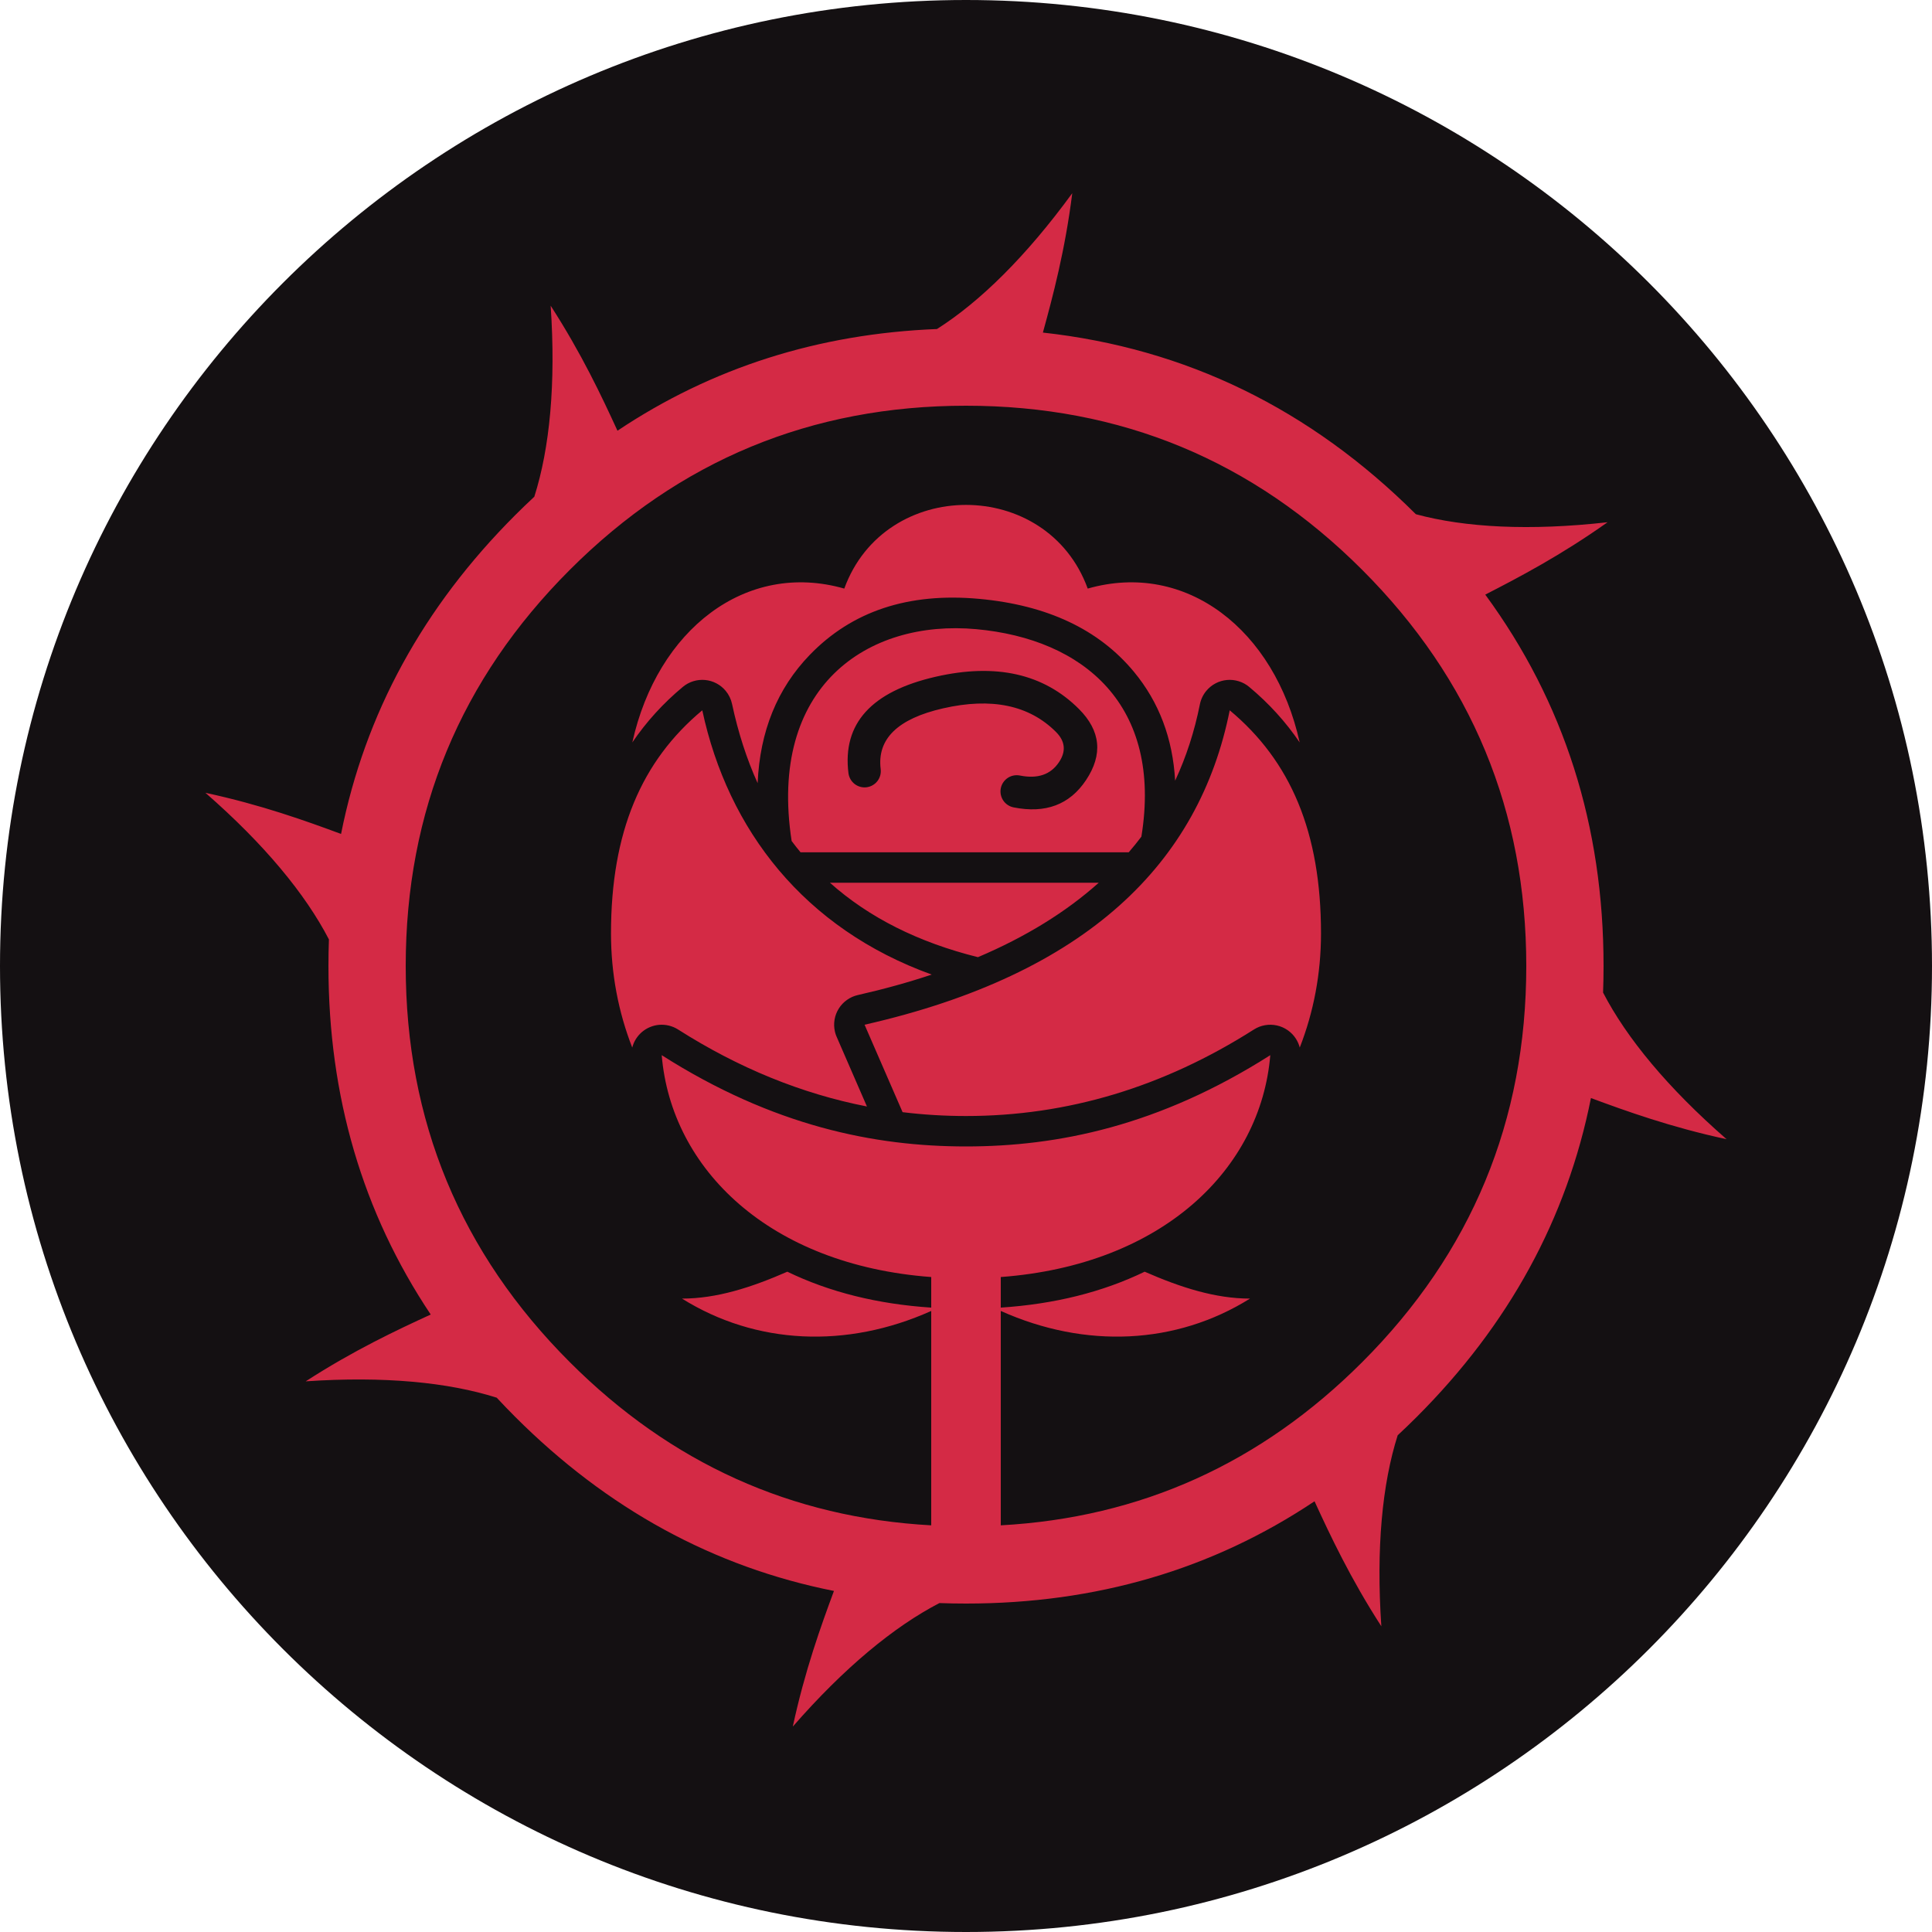
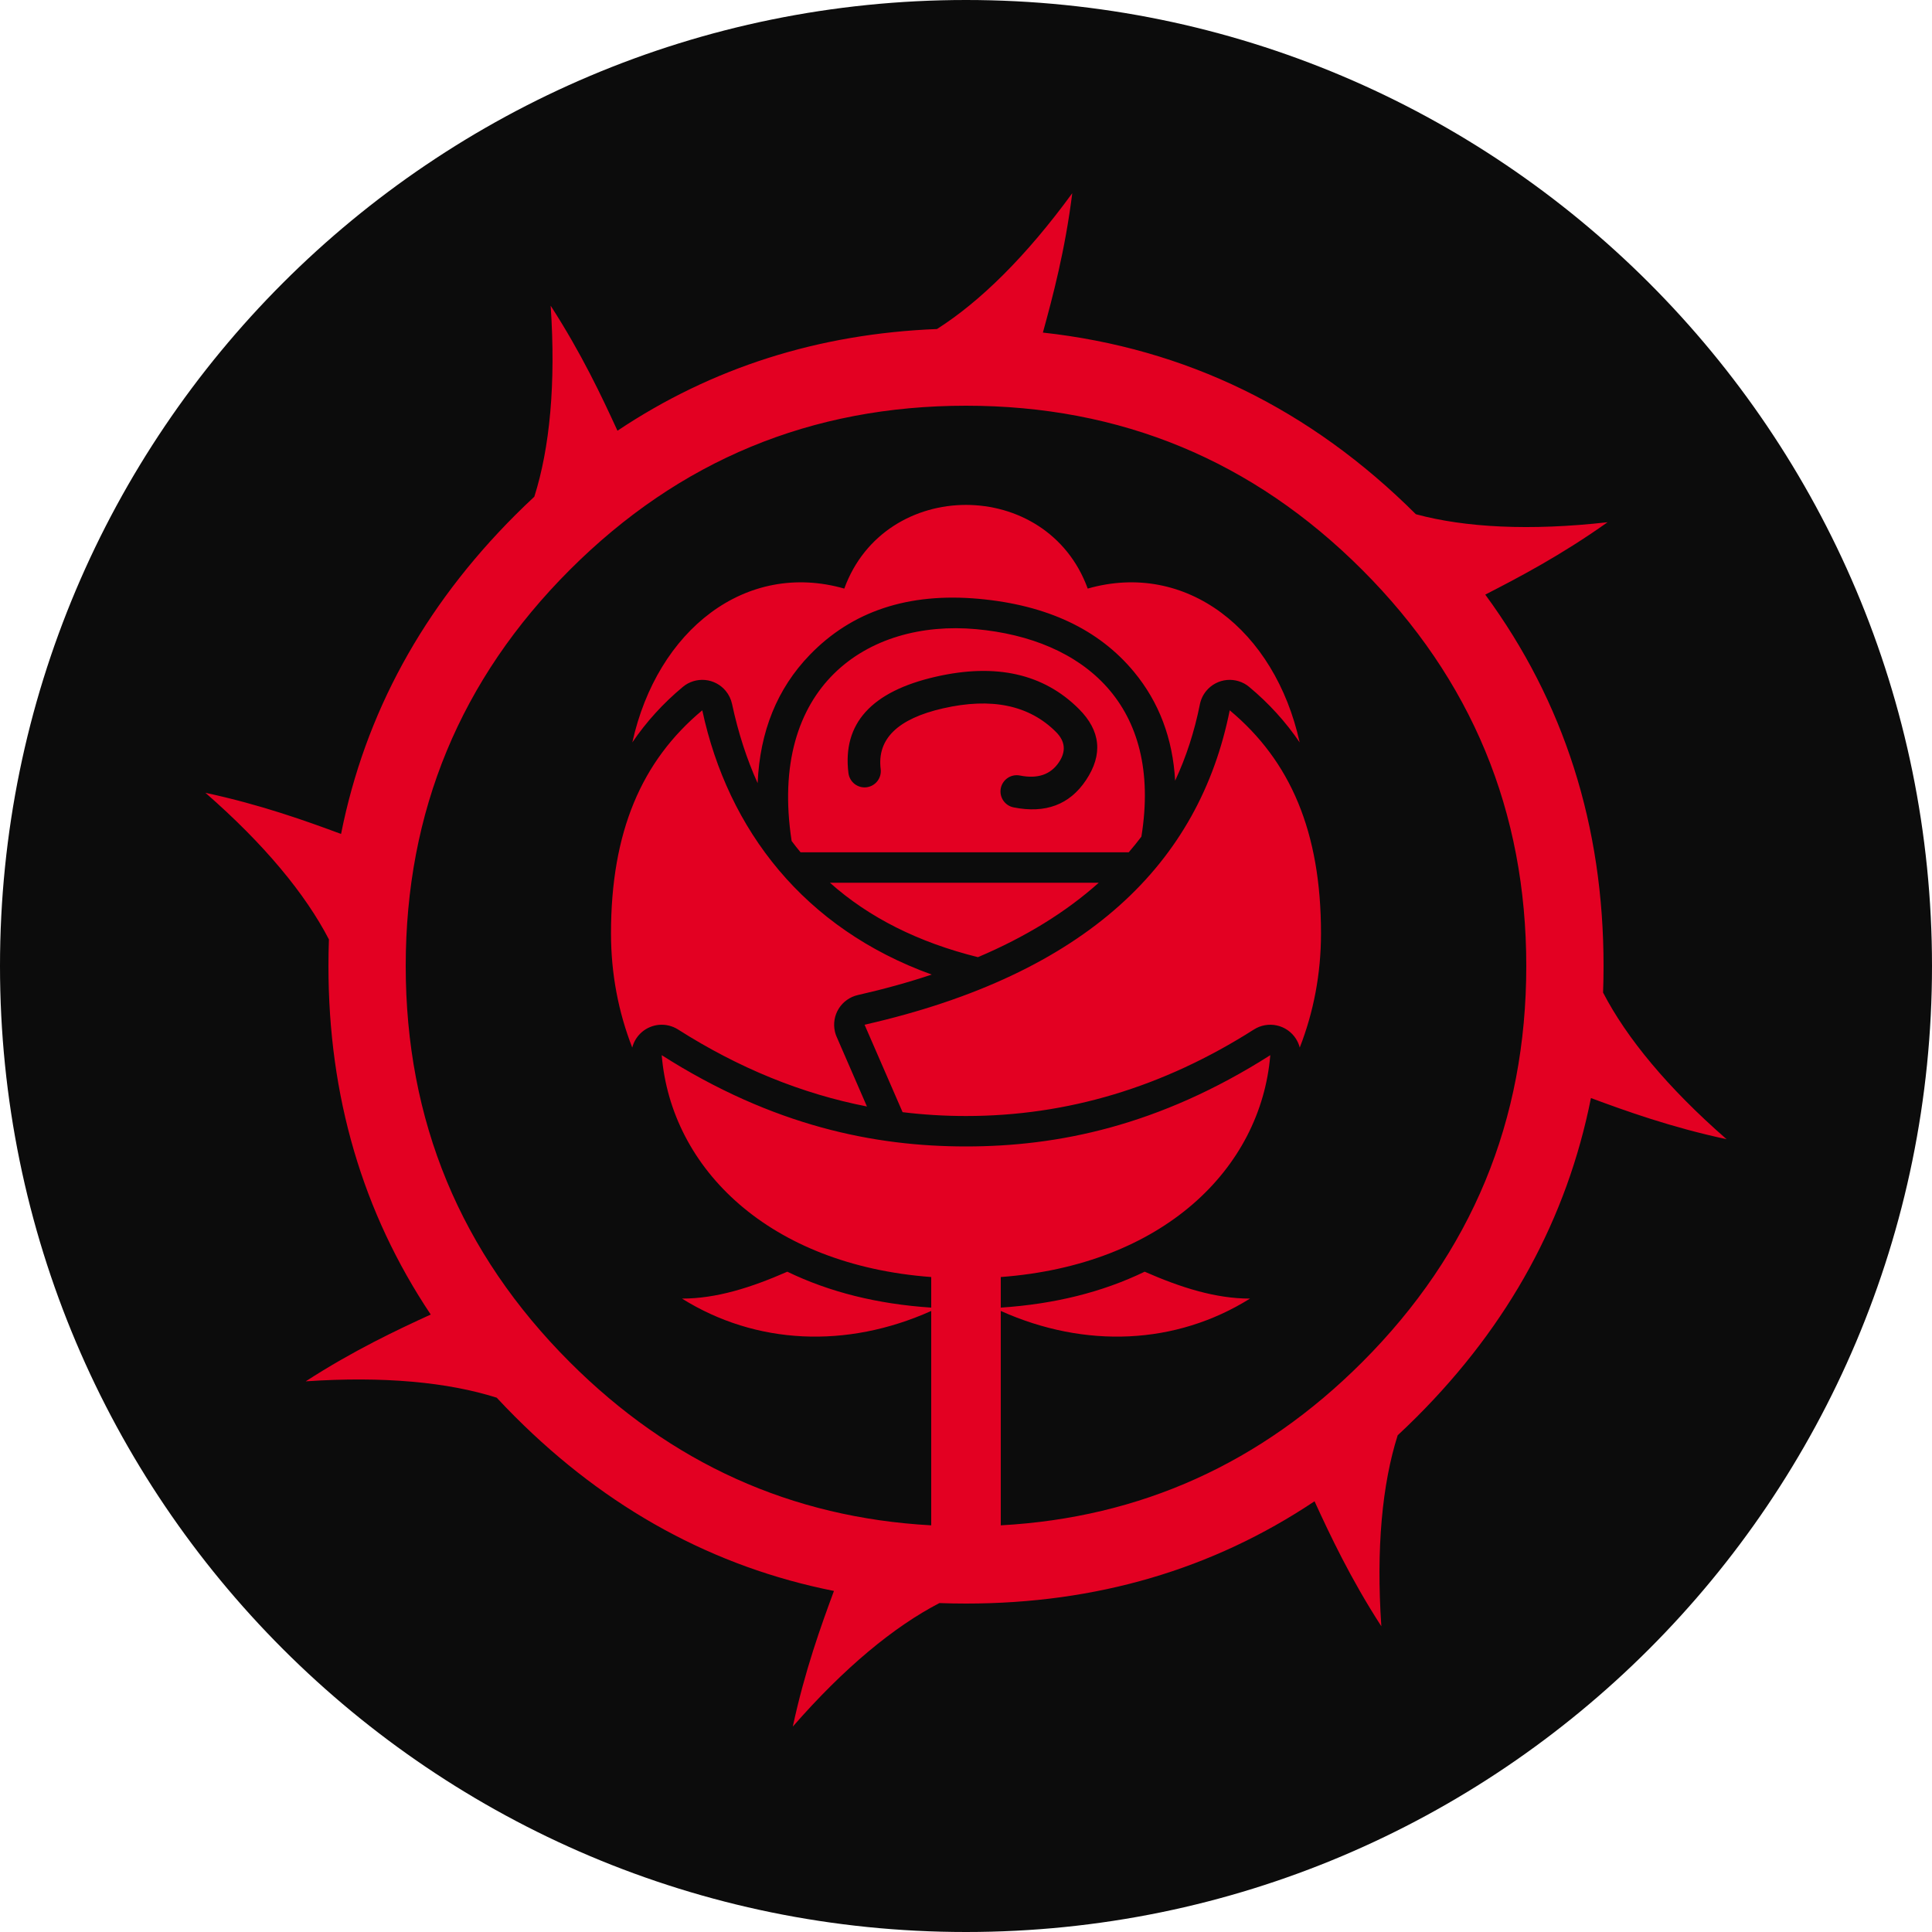
<svg xmlns="http://www.w3.org/2000/svg" width="1024" height="1024" viewBox="0 0 100 100">
-   <path fill="#141012" d="M50 0A50 50 0 1 1 50 100A50 50 0 1 1 50 0Z" />
-   <path fill="#D42A45" fill-rule="evenodd" d="M53.98 17.214Q65.074 18.435 73.285 26.616C75.833 27.306 79.176 27.484 83.207 27.031C80.792 28.746 78.592 29.897 76.877 30.777Q83 39.12 83 50Q83 50.693 82.975 51.376C84.189 53.72 86.315 56.302 89.368 58.965C86.482 58.345 84.153 57.504 82.347 56.835Q80.488 66.181 73.335 73.335Q72.844 73.825 72.344 74.29C71.545 76.805 71.223 80.135 71.498 84.177C69.895 81.697 68.843 79.456 68.04 77.706Q60.116 83 50 83Q49.307 83 48.624 82.975C46.28 84.189 43.698 86.315 41.035 89.368C41.655 86.482 42.496 84.153 43.165 82.347Q33.819 80.488 26.665 73.335Q26.175 72.844 25.71 72.344C23.195 71.545 19.865 71.223 15.823 71.498C18.303 69.895 20.544 68.843 22.294 68.04Q17 60.116 17 50Q17 49.307 17.025 48.624C15.811 46.28 13.685 43.698 10.632 41.035C13.518 41.655 15.847 42.496 17.653 43.165Q19.512 33.819 26.665 26.665Q27.156 26.175 27.656 25.71C28.455 23.195 28.777 19.865 28.502 15.823C30.105 18.303 31.157 20.544 31.96 22.294Q39.291 17.396 48.498 17.03C50.726 15.616 53.113 13.273 55.5 10C55.132 12.948 54.492 15.353 53.98 17.214ZM79 50Q79 37.988 70.506 29.494Q62.012 21 50 21Q37.988 21 29.494 29.494Q21 37.988 21 50Q21 62.012 29.494 70.506Q37.344 78.356 48.2 78.951L48.2 67.854C43.822 69.819 39.126 69.606 35.3 67.215C37.09 67.215 38.88 66.643 40.752 65.823Q44.024 67.406 48.2 67.682L48.2 66.099C39.82 65.476 34.741 60.505 34.25 54.615C40.025 58.29 45.275 59.34 50 59.34C54.725 59.34 59.975 58.29 65.75 54.615C65.259 60.504 60.18 65.476 51.8 66.099L51.8 67.682Q55.976 67.406 59.248 65.823C61.12 66.643 62.91 67.215 64.7 67.215C60.874 69.606 56.178 69.819 51.8 67.854L51.8 78.951Q62.656 78.356 70.506 70.506Q79 62.012 79 50ZM32.729 38.428C34.019 32.596 38.607 29.01 43.7 30.465C45.8 24.69 54.2 24.69 56.3 30.465C61.393 29.01 65.981 32.596 67.271 38.428Q66.185 36.827 64.658 35.555Q64.418 35.354 64.118 35.261Q63.819 35.168 63.507 35.196Q63.195 35.225 62.918 35.37Q62.641 35.516 62.44 35.757Q62.377 35.832 62.324 35.915Q62.271 35.997 62.229 36.086Q62.187 36.174 62.156 36.267Q62.125 36.36 62.106 36.456Q61.684 38.566 60.825 40.408Q60.64 37.127 58.695 34.776Q55.965 31.478 50.668 30.996Q45.194 30.499 41.911 33.899Q39.389 36.511 39.215 40.536Q38.367 38.663 37.89 36.435Q37.87 36.342 37.839 36.252Q37.808 36.162 37.766 36.076Q37.724 35.99 37.673 35.91Q37.621 35.83 37.56 35.757Q37.359 35.516 37.082 35.37Q36.805 35.225 36.493 35.196Q36.181 35.168 35.881 35.261Q35.582 35.354 35.342 35.555Q33.815 36.827 32.729 38.428ZM58.423 44.115L41.436 44.115Q41.199 43.829 40.975 43.53C39.747 35.545 44.886 32.052 50.525 32.565C56.084 33.07 60.184 36.495 59.078 43.306Q58.764 43.719 58.423 44.115ZM43.916 40.019Q43.435 36.17 48.435 35.027Q53.107 33.959 55.844 36.696Q57.538 38.39 56.211 40.381Q54.942 42.285 52.46 41.789Q52.379 41.772 52.303 41.741Q52.226 41.709 52.158 41.663Q52.089 41.617 52.03 41.558Q51.972 41.5 51.926 41.431Q51.88 41.362 51.849 41.286Q51.817 41.209 51.801 41.128Q51.785 41.047 51.785 40.964Q51.785 40.881 51.801 40.8Q51.834 40.636 51.927 40.498Q52.02 40.359 52.159 40.266Q52.298 40.173 52.462 40.141Q52.626 40.109 52.79 40.141Q54.168 40.417 54.814 39.449Q55.377 38.605 54.656 37.884Q52.576 35.804 48.809 36.665Q45.291 37.469 45.584 39.811Q45.594 39.893 45.588 39.975Q45.582 40.058 45.56 40.138Q45.538 40.217 45.501 40.291Q45.464 40.365 45.413 40.431Q45.362 40.496 45.3 40.55Q45.237 40.604 45.165 40.645Q45.093 40.686 45.015 40.712Q44.936 40.738 44.854 40.749Q44.772 40.759 44.69 40.753Q44.607 40.747 44.527 40.725Q44.448 40.703 44.374 40.666Q44.3 40.629 44.234 40.578Q44.169 40.527 44.115 40.465Q44.061 40.402 44.02 40.33Q43.979 40.258 43.953 40.18Q43.927 40.101 43.916 40.019ZM48.226 50.444C41.64 48.068 37.682 42.979 36.35 36.765C33.2 39.39 31.625 43.065 31.625 48.315C31.625 50.406 32.011 52.394 32.725 54.222Q32.786 53.985 32.916 53.777Q33.047 53.57 33.234 53.411Q33.422 53.253 33.648 53.16Q33.875 53.066 34.119 53.045Q34.247 53.035 34.375 53.045Q34.503 53.055 34.627 53.086Q34.752 53.117 34.87 53.167Q34.987 53.217 35.096 53.286Q39.799 56.279 44.873 57.272L43.306 53.668Q43.291 53.634 43.278 53.6Q43.265 53.566 43.253 53.531Q43.242 53.496 43.232 53.46Q43.222 53.425 43.214 53.389Q43.145 53.084 43.197 52.775Q43.25 52.466 43.417 52.201Q43.584 51.936 43.84 51.755Q44.095 51.574 44.401 51.504Q46.427 51.044 48.226 50.444ZM46.718 57.566L44.75 53.04C56.3 50.415 62.075 44.64 63.65 36.765C66.8 39.39 68.375 43.065 68.375 48.315C68.375 50.406 67.989 52.394 67.275 54.222Q67.26 54.162 67.24 54.104Q67.22 54.045 67.195 53.988Q67.17 53.931 67.141 53.877Q67.112 53.822 67.079 53.769Q66.911 53.505 66.654 53.325Q66.397 53.145 66.092 53.078Q65.786 53.01 65.477 53.064Q65.169 53.118 64.904 53.286Q57.866 57.765 50 57.765Q48.34 57.765 46.718 57.566ZM56.872 45.69Q54.321 47.971 50.618 49.543Q45.982 48.389 42.957 45.69L56.872 45.69Z" />
+   <path fill="#0C0C0C" d="M50 0A50 50 0 1 1 50 100A50 50 0 1 1 50 0Z" />
+   <path fill="#E30022" fill-rule="evenodd" d="M53.98 17.214Q65.074 18.435 73.285 26.616C75.833 27.306 79.176 27.484 83.207 27.031C80.792 28.746 78.592 29.897 76.877 30.777Q83 39.12 83 50Q83 50.693 82.975 51.376C84.189 53.72 86.315 56.302 89.368 58.965C86.482 58.345 84.153 57.504 82.347 56.835Q80.488 66.181 73.335 73.335Q72.844 73.825 72.344 74.29C71.545 76.805 71.223 80.135 71.498 84.177C69.895 81.697 68.843 79.456 68.04 77.706Q60.116 83 50 83Q49.307 83 48.624 82.975C46.28 84.189 43.698 86.315 41.035 89.368C41.655 86.482 42.496 84.153 43.165 82.347Q33.819 80.488 26.665 73.335Q26.175 72.844 25.71 72.344C23.195 71.545 19.865 71.223 15.823 71.498C18.303 69.895 20.544 68.843 22.294 68.04Q17 60.116 17 50Q17 49.307 17.025 48.624C15.811 46.28 13.685 43.698 10.632 41.035C13.518 41.655 15.847 42.496 17.653 43.165Q19.512 33.819 26.665 26.665Q27.156 26.175 27.656 25.71C28.455 23.195 28.777 19.865 28.502 15.823C30.105 18.303 31.157 20.544 31.96 22.294Q39.291 17.396 48.498 17.03C50.726 15.616 53.113 13.273 55.5 10C55.132 12.948 54.492 15.353 53.98 17.214ZM79 50Q79 37.988 70.506 29.494Q62.012 21 50 21Q37.988 21 29.494 29.494Q21 37.988 21 50Q21 62.012 29.494 70.506Q37.344 78.356 48.2 78.951L48.2 67.854C43.822 69.819 39.126 69.606 35.3 67.215C37.09 67.215 38.88 66.643 40.752 65.823Q44.024 67.406 48.2 67.682L48.2 66.099C39.82 65.476 34.741 60.505 34.25 54.615C40.025 58.29 45.275 59.34 50 59.34C54.725 59.34 59.975 58.29 65.75 54.615C65.259 60.504 60.18 65.476 51.8 66.099L51.8 67.682Q55.976 67.406 59.248 65.823C61.12 66.643 62.91 67.215 64.7 67.215C60.874 69.606 56.178 69.819 51.8 67.854L51.8 78.951Q62.656 78.356 70.506 70.506Q79 62.012 79 50ZM32.729 38.428C34.019 32.596 38.607 29.01 43.7 30.465C45.8 24.69 54.2 24.69 56.3 30.465C61.393 29.01 65.981 32.596 67.271 38.428Q66.185 36.827 64.658 35.555Q64.418 35.354 64.118 35.261Q63.819 35.168 63.507 35.196Q63.195 35.225 62.918 35.37Q62.641 35.516 62.44 35.757Q62.377 35.832 62.324 35.915Q62.271 35.997 62.229 36.086Q62.187 36.174 62.156 36.267Q62.125 36.36 62.106 36.456Q61.684 38.566 60.825 40.408Q60.64 37.127 58.695 34.776Q55.965 31.478 50.668 30.996Q45.194 30.499 41.911 33.899Q39.389 36.511 39.215 40.536Q38.367 38.663 37.89 36.435Q37.87 36.342 37.839 36.252Q37.808 36.162 37.766 36.076Q37.724 35.99 37.673 35.91Q37.621 35.83 37.56 35.757Q37.359 35.516 37.082 35.37Q36.805 35.225 36.493 35.196Q36.181 35.168 35.881 35.261Q35.582 35.354 35.342 35.555Q33.815 36.827 32.729 38.428ZM58.423 44.115L41.436 44.115Q41.199 43.829 40.975 43.53C39.747 35.545 44.886 32.052 50.525 32.565C56.084 33.07 60.184 36.495 59.078 43.306Q58.764 43.719 58.423 44.115ZM43.916 40.019Q43.435 36.17 48.435 35.027Q53.107 33.959 55.844 36.696Q57.538 38.39 56.211 40.381Q54.942 42.285 52.46 41.789Q52.379 41.772 52.303 41.741Q52.226 41.709 52.158 41.663Q52.089 41.617 52.03 41.558Q51.972 41.5 51.926 41.431Q51.88 41.362 51.849 41.286Q51.817 41.209 51.801 41.128Q51.785 41.047 51.785 40.964Q51.785 40.881 51.801 40.8Q51.834 40.636 51.927 40.498Q52.02 40.359 52.159 40.266Q52.298 40.173 52.462 40.141Q52.626 40.109 52.79 40.141Q54.168 40.417 54.814 39.449Q55.377 38.605 54.656 37.884Q52.576 35.804 48.809 36.665Q45.291 37.469 45.584 39.811Q45.594 39.893 45.588 39.975Q45.582 40.058 45.56 40.138Q45.538 40.217 45.501 40.291Q45.464 40.365 45.413 40.431Q45.362 40.496 45.3 40.55Q45.237 40.604 45.165 40.645Q45.093 40.686 45.015 40.712Q44.936 40.738 44.854 40.749Q44.772 40.759 44.69 40.753Q44.607 40.747 44.527 40.725Q44.448 40.703 44.374 40.666Q44.3 40.629 44.234 40.578Q44.169 40.527 44.115 40.465Q44.061 40.402 44.02 40.33Q43.979 40.258 43.953 40.18Q43.927 40.101 43.916 40.019ZM48.226 50.444C41.64 48.068 37.682 42.979 36.35 36.765C33.2 39.39 31.625 43.065 31.625 48.315C31.625 50.406 32.011 52.394 32.725 54.222Q32.786 53.985 32.916 53.777Q33.047 53.57 33.234 53.411Q33.422 53.253 33.648 53.16Q33.875 53.066 34.119 53.045Q34.247 53.035 34.375 53.045Q34.503 53.055 34.627 53.086Q34.752 53.117 34.87 53.167Q34.987 53.217 35.096 53.286Q39.799 56.279 44.873 57.272L43.306 53.668Q43.291 53.634 43.278 53.6Q43.265 53.566 43.253 53.531Q43.242 53.496 43.232 53.46Q43.222 53.425 43.214 53.389Q43.145 53.084 43.197 52.775Q43.25 52.466 43.417 52.201Q43.584 51.936 43.84 51.755Q44.095 51.574 44.401 51.504Q46.427 51.044 48.226 50.444ZM46.718 57.566L44.75 53.04C56.3 50.415 62.075 44.64 63.65 36.765C66.8 39.39 68.375 43.065 68.375 48.315C68.375 50.406 67.989 52.394 67.275 54.222Q67.26 54.162 67.24 54.104Q67.22 54.045 67.195 53.988Q67.17 53.931 67.141 53.877Q67.112 53.822 67.079 53.769Q66.911 53.505 66.654 53.325Q66.397 53.145 66.092 53.078Q65.786 53.01 65.477 53.064Q65.169 53.118 64.904 53.286Q57.866 57.765 50 57.765Q48.34 57.765 46.718 57.566ZM56.872 45.69Q54.321 47.971 50.618 49.543Q45.982 48.389 42.957 45.69L56.872 45.69Z" />
</svg>
